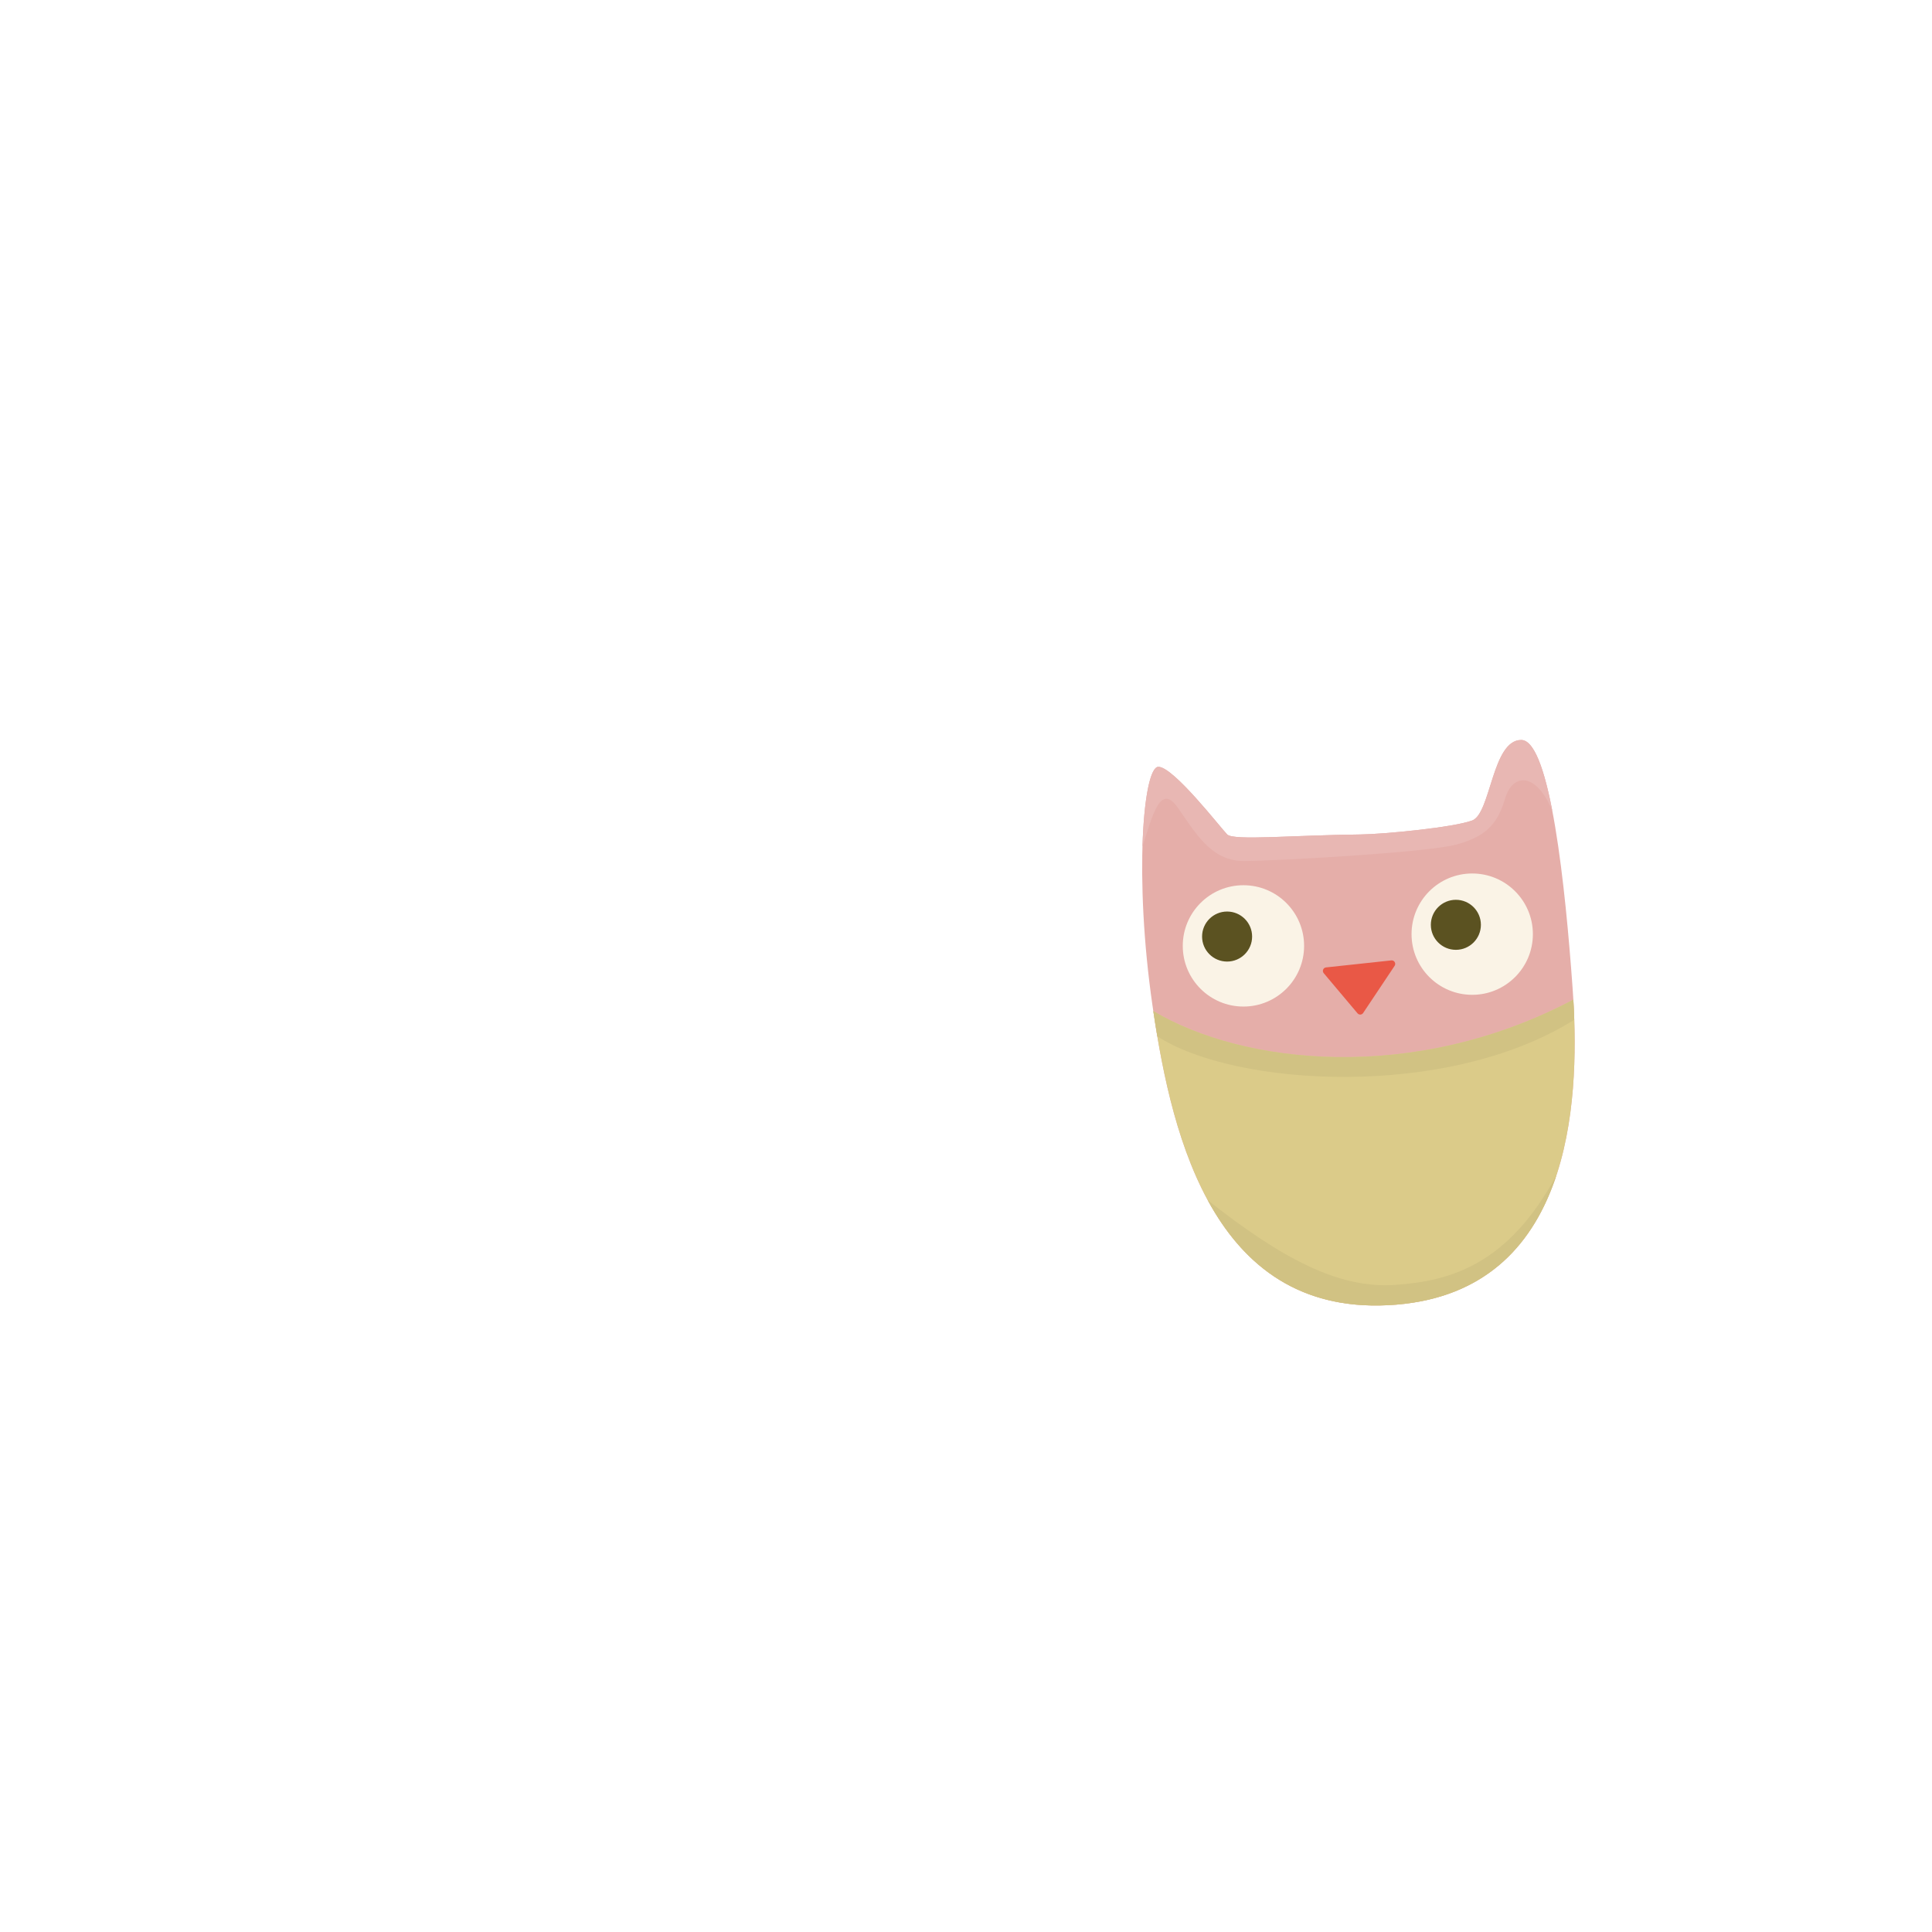
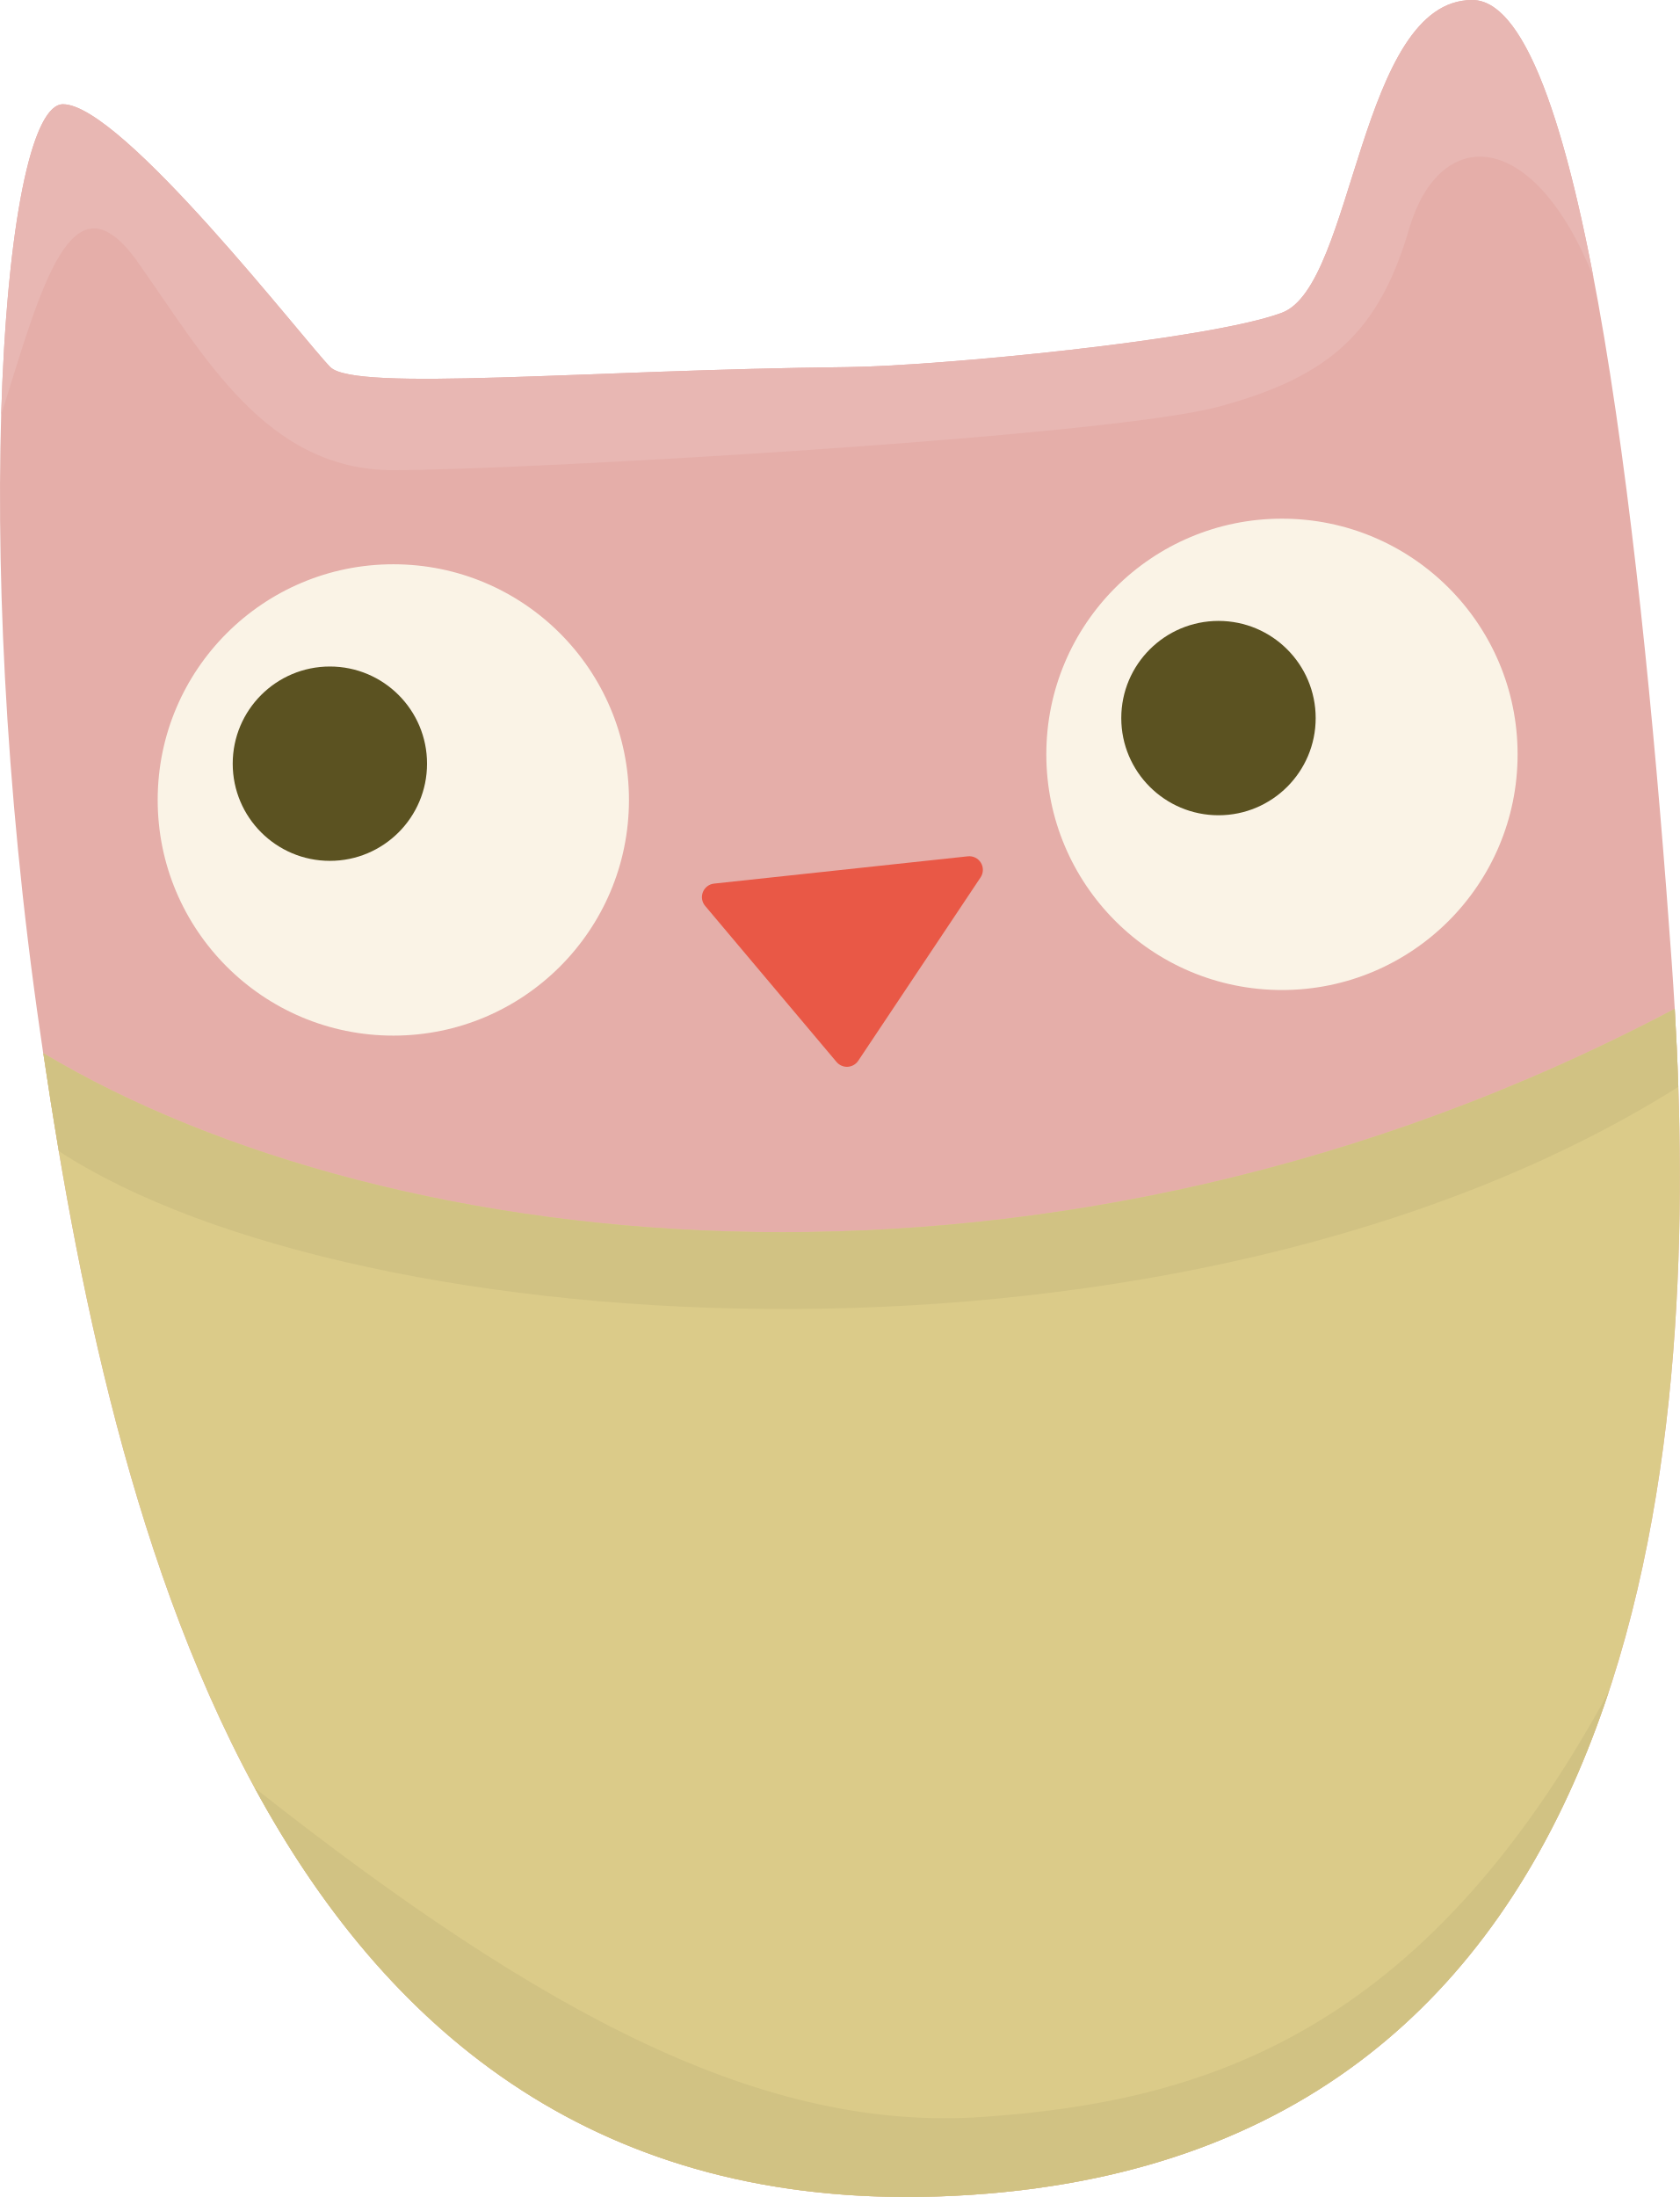
- <svg xmlns="http://www.w3.org/2000/svg" version="1.1" id="Layer_2" x="0px" y="0px" width="828px" height="828px" viewBox="0 0 828 828" enable-background="new 0 0 828 828" xml:space="preserve">
-   <path display="none" fill="#DBCB89" d="M-249.238,235.528c1.843,0,1.949,12.287,1.545,31.947  c-0.453,22.05-1.545,53.374-1.545,87.039c0,3.217,0.044,6.581,0.1,10.066c-8.58,8.581-36.489,17.217-65.48,20.445  c-7.665,0.861-15.408,1.341-22.882,1.341s-15.217-0.48-22.881-1.341c-28.993-3.229-56.901-11.865-65.481-20.445  c0.056-3.485,0.1-6.849,0.1-10.066c0-34.68-1.16-66.875-1.584-89.007c-0.355-18.509-0.196-29.979,1.584-29.979  c3.911,0,10.055,3.352,20.669,20.11c10.614,16.759,31.841,14.524,67.593,14.524s56.979,2.235,67.593-14.524  C-259.293,238.88-253.148,235.528-249.238,235.528z" />
-   <path display="none" fill="#BC9345" d="M-247.641,541.497c0.338-18.117,0.162-29.313-1.597-29.313  c-3.911,0-10.055,3.352-20.669,20.11s-31.841,14.524-67.593,14.524s-56.979,2.234-67.593-14.524s-16.758-20.11-20.669-20.11  c-1.886,0-1.953,12.87-1.516,33.342c0.469,21.966,1.516,52.683,1.516,85.645c0,3.218-0.044,6.58-0.1,10.065  c-0.226,12.504-0.739,26.614-0.738,41.265c0.002,24.462,1.437,50.428,8.033,72.929c10.155,34.725,32.612,61.203,81.067,61.203  s70.911-26.479,81.079-61.203c6.904-23.577,8.146-50.958,8.013-76.428c-0.07-13.395-0.521-26.26-0.729-37.766  c-0.056-3.485-0.1-6.848-0.1-10.065C-249.238,596.141-248.055,563.646-247.641,541.497z" />
-   <path display="none" fill="#DBCB89" d="M-48.324,536c-0.01-6.277-0.235-12.198-0.546-17.546c-0.107-1.757-0.213-3.447-0.33-5.069  c-2.913-40.865-9.226-103.017-21.365-103.017s-12.625,30.59-20.394,33.504c-7.769,2.913-36.874,5.72-46.614,5.826  c-27.677,0.282-52.684,2.671-55.354,0c-2.671-2.67-22.336-28.162-28.648-28.162c-3.6,0-6.41,15.001-6.72,37.799  c-0.233,17.18,0.953,38.788,4.292,61.741c0.106,0.71,0.204,1.418,0.31,2.127h0.01c7.593,51.084,24.449,122.157,92.018,122.54  c2.95,0.017,5.997-0.102,9.145-0.362C-58.548,640.085-48.256,579.5-48.324,536z" />
-   <path display="none" fill="#DBCB89" d="M-466.219,845.594c-0.092-13.709-1.934-27.902-3.872-29.84  c-4.227-2.645-8.629-4.898-13.3-6.8c-10.52-34.059-31.436-47.028-49.665-51.885c3.214-4.6,5.095-10.189,5.095-16.235  c0-15.696-12.721-28.418-28.418-28.418c-15.697,0-28.418,12.722-28.418,28.418c0,6.046,1.88,11.636,5.095,16.235  c-18.229,4.846-39.134,17.826-49.665,51.885c-4.671,1.901-9.073,4.155-13.3,6.8c-1.828,1.828-3.426,14.925-3.542,28.251  c-0.13,14.924,1.598,30.136,6.942,30.136h0.514c0,0-0.4,8.764-0.514,14.467c-0.94,47.381,5.198,92.055,14.685,105.405  c13.951,19.635,41.335,19.118,68.203,19.118c26.868,0,54.253,0.517,68.204-19.118c9.486-13.351,15.625-58.024,14.684-105.405  c-0.113-5.703-0.591-15.91-0.591-15.91s0.905-0.17,1.24-0.17C-467.783,872.527-466.127,859.303-466.219,845.594z" />
-   <path display="none" fill="#9CD6C4" d="M-466.217,518.999c-0.065-13.809-1.921-28.212-3.874-30.165  c-4.227-2.645-8.629-4.898-13.3-6.8c-10.52-34.06-31.436-47.028-49.665-51.886c3.214-4.599,5.095-10.188,5.095-16.234  c0-15.697-12.721-28.418-28.418-28.418c-15.697,0-28.418,12.721-28.418,28.418c0,6.046,1.88,11.636,5.095,16.234  c-18.229,4.846-39.134,17.826-49.665,51.886c-4.671,1.901-9.073,4.155-13.3,6.8c-1.916,1.916-3.579,16.205-3.549,30.166  c0.031,14.282,1.833,28.221,6.949,28.221h0.514l0.147-2.697c2.531-8.712,8.38-14.57,16.048-18.487  c5.425-2.79,11.77-4.608,18.508-5.787c4.805-0.837,9.807-1.354,14.809-1.653c6.355-0.393,12.721-0.454,18.683-0.424  c5.095,0.021,9.9,0.114,14.178,0.114s9.083-0.093,14.178-0.114c5.963-0.03,12.328,0.031,18.683,0.424  c5.002,0.3,10.003,0.816,14.809,1.653c6.738,1.179,13.083,2.997,18.508,5.787c7.667,3.917,13.517,9.775,16.048,18.487l0.071,1.254  c0,0,0.905-0.169,1.24-0.169C-467.823,545.608-466.153,532.592-466.217,518.999z" />
-   <path display="none" fill="#E5E3C0" d="M-466.219,325.73c-0.092-13.709-1.934-27.902-3.872-29.84c-4.227-2.646-8.629-4.898-13.3-6.8  c-18.177-7.451-40.519-9.734-72.988-9.734s-54.811,2.284-72.988,9.734c-4.671,1.901-9.073,4.154-13.3,6.8  c-1.97,1.971-3.673,17.032-3.542,31.362c0.127,13.854,1.969,27.024,6.942,27.024h0.514l0.147-2.697  c2.531-8.711,8.38-14.57,16.048-18.487c-0.031,0.506-0.042,1.013-0.042,1.529c0,14.839,12.029,26.868,26.868,26.868  c14.839,0,26.868-12.029,26.868-26.868c0-3.307-0.599-6.469-1.695-9.394c5.095,0.021,9.9,0.114,14.178,0.114  s9.083-0.093,14.178-0.114c-1.095,2.925-1.695,6.086-1.695,9.394c0,14.839,12.029,26.868,26.868,26.868s26.868-12.029,26.868-26.868  c0-0.517-0.01-1.023-0.041-1.529c7.667,3.917,13.517,9.775,16.048,18.487l0.071,1.254c0,0,0.905-0.169,1.24-0.169  C-467.783,352.664-466.127,339.439-466.219,325.73z" />
-   <path display="none" fill="#5B5221" d="M-466.219,240.005c-0.092-13.709-1.934-27.902-3.872-29.84  c-4.227-2.646-8.629-4.899-13.3-6.8c-18.177-7.451-40.519-9.734-72.988-9.734s-54.811,2.284-72.988,9.734  c-4.671,1.901-9.073,4.154-13.3,6.8c-1.935,1.935-3.612,16.493-3.547,30.586c0.065,14.133,1.882,27.799,6.947,27.799h0.514  l0.147-2.697c2.531-8.711,8.38-14.57,16.048-18.487c5.425-2.791,11.77-4.609,18.508-5.787c-1.715,1.953-2.759,4.516-2.759,7.316  c0,6.118,4.96,11.078,11.078,11.078c6.117,0,11.078-4.96,11.078-11.078c0-3.7-1.809-6.965-4.588-8.97  c6.355-0.392,12.721-0.454,18.683-0.423c5.095,0.021,9.9,0.113,14.178,0.113s9.083-0.093,14.178-0.113  c5.963-0.031,12.328,0.031,18.683,0.423c-2.78,2.005-4.588,5.271-4.588,8.97c0,6.118,4.96,11.078,11.078,11.078  s11.078-4.96,11.078-11.078c0-2.8-1.043-5.363-2.759-7.316c6.738,1.178,13.083,2.997,18.508,5.787  c7.667,3.917,13.517,9.776,16.048,18.487l0.071,1.254c0,0,0.905-0.169,1.24-0.169C-467.783,266.938-466.127,253.714-466.219,240.005  z" />
-   <path display="none" fill="#7FBB7E" d="M-540.685,158.977c-5.125,7.368-13.661,12.184-23.323,12.184  c-9.662,0-18.198-4.816-23.323-12.184c-3.214-4.599-5.095-10.189-5.095-16.234c0-15.697,12.721-28.418,28.418-28.418  c15.697,0,28.418,12.721,28.418,28.418C-535.589,148.788-537.47,154.378-540.685,158.977z M-466.218,106.251  c-0.078-13.764-1.927-28.072-3.873-30.019c-4.227-2.646-8.629-4.898-13.3-6.799c-18.177-7.451-40.519-9.735-72.988-9.735  s-54.811,2.284-72.988,9.735c-4.671,1.901-9.073,4.154-13.3,6.799c-1.938,1.938-3.617,16.535-3.547,30.646s1.889,27.74,6.947,27.74  h0.514l0.147-2.697c2.531-8.711,8.38-14.57,16.048-18.487c5.425-2.791,11.77-4.609,18.508-5.787  c4.805-0.837,9.807-1.354,14.809-1.654c6.355-0.393,12.721-0.455,18.683-0.423c5.095,0.021,9.9,0.114,14.178,0.114  s9.083-0.093,14.178-0.114c5.963-0.031,12.328,0.031,18.683,0.423c5.002,0.3,10.003,0.816,14.809,1.654  c6.738,1.178,13.083,2.997,18.508,5.787c7.667,3.917,13.517,9.776,16.048,18.487l0.071,1.254c0,0,0.905-0.169,1.24-0.169  C-467.805,133.007-466.141,119.896-466.218,106.251z" />
-   <path display="none" fill="#E95846" d="M-613.577,17.63c0.21,0.635-0.008,1.331-0.545,1.731l-14.809,11.026  c-0.549,0.408-1.304,0.408-1.853,0l-14.808-11.026c-0.39-0.291-0.612-0.737-0.624-1.204c-0.004-0.176,0.021-0.354,0.079-0.527  c0.209-0.636,0.801-1.063,1.471-1.063h29.617C-614.378,16.568-613.787,16.995-613.577,17.63z M-466.215,16.568h-0.007v0.007h0.007  V16.568z" />
-   <path display="none" fill="#D6A64F" d="M-480.345,569.096c0.108,5.434,0.123,10.831,0.05,16.15  c-0.562,41.063-6.335,77.435-14.734,89.254c-13.951,19.635-41.335,19.118-68.203,19.118c-26.868,0-54.253,0.517-68.204-19.118  c-8.364-11.771-14.125-47.887-14.727-88.74c-0.081-5.485-0.069-11.056,0.042-16.664c12.163,8.257,49.303,18.084,82.888,18.084  S-492.508,577.353-480.345,569.096z M-466.215,645.74h-0.007v0.008h0.007V645.74z" />
-   <path display="none" fill="#E95846" d="M-396.379,96.89c0.277,0.584,0.192,1.279-0.217,1.779l-13.966,17.072  c-0.318,0.39-0.794,0.614-1.297,0.614c-0.503,0-0.979-0.225-1.297-0.614l-13.966-17.072c-0.238-0.291-0.366-0.648-0.377-1.011  c-0.008-0.26,0.045-0.524,0.161-0.768c0.277-0.584,0.868-0.958,1.514-0.958h13.965h13.966  C-397.247,95.932-396.656,96.306-396.379,96.89z M-247.5,104.932h-0.007v0.007h0.007V104.932z" />
-   <path display="none" fill="#5B5221" d="M-415.522,136.952c6.614,0,11.977,5.362,11.977,11.977c0,6.614-5.363,11.977-11.977,11.977  s-11.978-5.363-11.978-11.977C-427.5,142.314-422.136,136.952-415.522,136.952z M-394.234,148.928  c0,6.614,5.364,11.977,11.978,11.977c6.614,0,11.977-5.363,11.977-11.977c0-6.614-5.362-11.977-11.977-11.977  C-388.871,136.952-394.234,142.314-394.234,148.928z M-247.5,148.925h-0.007v0.007h0.007V148.925z" />
-   <path display="none" fill="#E1DFBD" d="M-398.452,168.142c16.044,0,29.048,13.004,29.048,29.048  c0,16.043-13.004,29.048-29.048,29.048c-16.043,0-29.048-13.005-29.048-29.048C-427.5,181.146-414.495,168.142-398.452,168.142z   M-324.714,168.142c16.044,0,29.048,13.004,29.048,29.048c0,16.043-13.004,29.048-29.048,29.048  c-16.043,0-29.048-13.005-29.048-29.048C-353.762,181.146-340.757,168.142-324.714,168.142z M-247.5,192.072h-0.007v0.007h0.007  V192.072z" />
-   <path display="none" fill="#D6A64F" d="M-267.417,400.866c-5.048,33.005-10.018,77.642-26.483,111.318  c-22.03-16.564-47.496-67.341-41.511-102.237C-306.292,411.667-277.324,407.873-267.417,400.866z M-427.5,401.11  c5.632,32.911,11.39,77.453,28.46,110.831c21.722-16.95,46.287-68.168,39.685-102.953  C-388.441,411.221-417.471,407.941-427.5,401.11z M-247.5,444.982h-0.007v0.007h0.007V444.982z" />
-   <path display="none" fill="#E95846" d="M-198.463,171.781l-13.11,19.647c-0.254,0.38-0.674,0.62-1.131,0.646  c-0.456,0.025-0.9-0.167-1.195-0.517l-14.082-16.723c-0.229-0.273-0.347-0.614-0.342-0.958c0.002-0.176,0.037-0.353,0.105-0.522  c0.201-0.501,0.66-0.848,1.196-0.906l27.191-2.923c0.563-0.061,1.108,0.208,1.402,0.693  C-198.136,170.702-198.149,171.31-198.463,171.781z M-48.323,180.792h-0.007v0.007h0.007V180.792z" />
-   <path display="none" fill="#5B5221" d="M-217.912,198.13c5.749,0,10.41,4.661,10.41,10.41s-4.661,10.411-10.41,10.411  s-10.411-4.662-10.411-10.411S-223.661,198.13-217.912,198.13z M-199.408,208.54c0,5.749,4.662,10.411,10.411,10.411  s10.411-4.662,10.411-10.411s-4.662-10.41-10.411-10.41S-199.408,202.791-199.408,208.54z M-48.323,208.537h-0.007v0.007h0.007  V208.537z" />
-   <path display="none" fill="#E1DFBD" d="M-203.074,229.669c13.945,0,25.249,11.303,25.249,25.249c0,13.945-11.304,25.25-25.249,25.25  s-25.25-11.304-25.25-25.25C-228.323,240.973-217.019,229.669-203.074,229.669z M-138.979,229.669  c13.946,0,25.25,11.303,25.25,25.249c0,13.945-11.304,25.25-25.25,25.25c-13.945,0-25.25-11.304-25.25-25.25  C-164.229,240.973-152.925,229.669-138.979,229.669z M-48.323,254.915h-0.007v0.007h0.007V254.915z" />
-   <path display="none" fill="#E5AEA9" d="M-48.87,383.561h-0.009c-66.668,35.262-137.726,26.9-174.803,4.749h-0.01  c-0.106-0.709-0.204-1.417-0.31-2.127c-3.238-22.264-4.452-43.263-4.309-60.183c0.2-23.671,3.056-39.358,6.737-39.358  c6.313,0,25.978,25.492,28.648,28.163c2.67,2.67,27.677,0.282,55.354,0c9.741-0.106,38.845-2.914,46.614-5.827  c7.769-2.914,8.254-33.504,20.394-33.504c9.21,0,15.066,35.775,18.628,70.887c1.133,11.168,2.034,22.269,2.737,32.13  C-49.083,380.113-48.977,381.803-48.87,383.561z M-48.323,300.886h-0.007v0.007h0.007V300.886z" />
-   <g>
-     <path fill="#E5AEA9" d="M674.29,428.43c-0.11-1.81-0.22-3.55-0.34-5.22c-3-42.08-9.5-106.08-22-106.08s-13,31.5-21,34.5   s-37.97,5.89-48,6c-28.5,0.29-54.25,2.75-57,0s-23-29-29.5-29s-10.5,47.5-2.5,102.5c0.109,0.73,0.21,1.46,0.319,2.19h0.011   c8.16,54.899,26.71,132.22,104.17,125.81C673.83,552.89,676.83,472.1,674.29,428.43z" />
-     <path fill="#E8B7B3" d="M651.95,317.13c-12.5,0-13,31.5-21,34.5s-37.97,5.89-48,6c-28.5,0.29-54.25,2.75-57,0s-23-29-29.5-29   c-3.46,0-6.21,13.43-6.82,34.28c4.44-14.17,7.771-27.14,15.04-16.91c7.33,10.33,14.13,23,28.23,23c14.1,0,78.659-3.67,91.05-7   c12.38-3.33,17.72-8.33,21.05-19.67c3.33-11.33,13.62-11.3,20.31,5.35C661.9,329.85,657.52,317.13,651.95,317.13z" />
-     <path fill="#FAF3E6" d="M558.9,405.38c0,14.36-11.641,26-26,26c-14.36,0-26-11.64-26-26c0-14.36,11.64-26,26-26   C547.26,379.38,558.9,391.02,558.9,405.38z M630.95,374.35c-14.36,0-26,11.64-26,26s11.64,26,26,26c14.35,0,26-11.64,26-26   S645.3,374.35,630.95,374.35z" />
-     <path fill="#DBCB89" d="M674.29,428.43c2.54,43.67-0.46,124.46-75.84,130.7c-77.46,6.41-96.01-70.91-104.17-125.81   c38.18,22.81,111.35,31.42,180-4.891H674.29z" />
-     <g>
+ <svg xmlns="http://www.w3.org/2000/svg" version="1.1" id="Layer_2" x="0px" y="0px" viewBox="0 0 185.352 242.374" enable-background="new 0 0 828 828" xml:space="preserve" width="100%" height="100%">
+   <defs id="defs62" />
+   <path display="none" d="m -738.739,-81.602 c 1.843,0 1.949,12.287 1.545,31.947 -0.453,22.05 -1.545,53.374 -1.545,87.039 0,3.217 0.044,6.581 0.1,10.066 -8.58,8.581 -36.489,17.217 -65.48,20.445 -7.665,0.861 -15.408,1.341 -22.882,1.341 -7.474,0 -15.217,-0.48 -22.881,-1.341 -28.993,-3.229 -56.901,-11.865 -65.481,-20.445 0.056,-3.485 0.1,-6.849 0.1,-10.066 0,-34.68 -1.16,-66.875 -1.584,-89.007 -0.355,-18.509 -0.196,-29.979 1.584,-29.979 3.911,0 10.055,3.352 20.669,20.11 10.614,16.759 31.841,14.524 67.593,14.524 35.752,0 56.979,2.235 67.593,-14.524 10.614,-16.758 16.759,-20.11 20.669,-20.11 z" id="path3" style="fill:#dbcb89;display:none" />
+   <path display="none" d="m -737.142,224.367 c 0.338,-18.117 0.162,-29.313 -1.597,-29.313 -3.911,0 -10.055,3.352 -20.669,20.11 -10.614,16.758 -31.841,14.524 -67.593,14.524 -35.752,0 -56.979,2.234 -67.593,-14.524 -10.614,-16.758 -16.758,-20.11 -20.669,-20.11 -1.886,0 -1.953,12.87 -1.516,33.342 0.469,21.966 1.516,52.683 1.516,85.645 0,3.218 -0.044,6.58 -0.1,10.065 -0.226,12.504 -0.739,26.614 -0.738,41.265 0.002,24.462 1.437,50.428 8.033,72.929 10.155,34.725 32.612,61.203 81.067,61.203 48.455,0 70.911,-26.479 81.079,-61.203 6.904,-23.577 8.146,-50.958 8.013,-76.428 -0.07,-13.395 -0.521,-26.26 -0.729,-37.766 -0.056,-3.485 -0.1,-6.848 -0.1,-10.065 -10e-4,-35.03 1.182,-67.525 1.596,-89.674 z" id="path5" style="fill:#bc9345;display:none" />
+   <path display="none" d="m -537.825,218.87 c -0.01,-6.277 -0.235,-12.198 -0.546,-17.546 -0.107,-1.757 -0.213,-3.447 -0.33,-5.069 -2.913,-40.865 -9.226,-103.017 -21.365,-103.017 -12.139,0 -12.625,30.59 -20.394,33.504 -7.769,2.913 -36.874,5.72 -46.614,5.826 -27.677,0.282 -52.684,2.671 -55.354,0 -2.671,-2.67 -22.336,-28.162 -28.648,-28.162 -3.6,0 -6.41,15.001 -6.72,37.799 -0.233,17.18 0.953,38.788 4.292,61.741 0.106,0.71 0.204,1.418 0.31,2.127 h 0.01 c 7.593,51.084 24.449,122.157 92.018,122.54 2.95,0.017 5.997,-0.102 9.145,-0.362 63.972,-5.296 74.264,-65.881 74.196,-109.381 z" id="path7" style="fill:#dbcb89;display:none" />
+   <path display="none" d="m -955.72,528.464 c -0.092,-13.709 -1.934,-27.902 -3.872,-29.84 -4.227,-2.645 -8.629,-4.898 -13.3,-6.8 -10.52,-34.059 -31.436,-47.028 -49.665,-51.885 3.214,-4.6 5.095,-10.189 5.095,-16.235 0,-15.696 -12.721,-28.418 -28.418,-28.418 -15.697,0 -28.418,12.722 -28.418,28.418 0,6.046 1.88,11.636 5.095,16.235 -18.229,4.846 -39.134,17.826 -49.665,51.885 -4.671,1.901 -9.073,4.155 -13.3,6.8 -1.828,1.828 -3.426,14.925 -3.542,28.251 -0.13,14.924 1.598,30.136 6.942,30.136 h 0.514 c 0,0 -0.4,8.764 -0.514,14.467 -0.94,47.381 5.198,92.055 14.685,105.405 13.951,19.635 41.335,19.118 68.203,19.118 26.868,0 54.253,0.517 68.204,-19.118 9.486,-13.351 15.625,-58.024 14.684,-105.405 -0.113,-5.703 -0.591,-15.91 -0.591,-15.91 0,0 0.905,-0.17 1.24,-0.17 5.059,-10e-4 6.715,-13.225 6.623,-26.934 z" id="path9" style="fill:#dbcb89;display:none" />
+   <path display="none" d="m -955.718,201.869 c -0.065,-13.809 -1.921,-28.212 -3.874,-30.165 -4.227,-2.645 -8.629,-4.898 -13.3,-6.8 -10.52,-34.06 -31.436,-47.028 -49.665,-51.886 3.214,-4.599 5.095,-10.188 5.095,-16.234 0,-15.697 -12.721,-28.418 -28.418,-28.418 -15.697,0 -28.418,12.721 -28.418,28.418 0,6.046 1.88,11.636 5.095,16.234 -18.229,4.846 -39.134,17.826 -49.665,51.886 -4.671,1.901 -9.073,4.155 -13.3,6.8 -1.916,1.916 -3.579,16.205 -3.549,30.166 0.031,14.282 1.833,28.221 6.949,28.221 h 0.514 l 0.147,-2.697 c 2.531,-8.712 8.38,-14.57 16.048,-18.487 5.425,-2.79 11.77,-4.608 18.508,-5.787 4.805,-0.837 9.807,-1.354 14.809,-1.653 6.355,-0.393 12.721,-0.454 18.683,-0.424 5.095,0.021 9.9,0.114 14.178,0.114 4.278,0 9.083,-0.093 14.178,-0.114 5.963,-0.03 12.328,0.031 18.683,0.424 5.002,0.3 10.003,0.816 14.809,1.653 6.738,1.179 13.083,2.997 18.508,5.787 7.667,3.917 13.517,9.775 16.048,18.487 l 0.071,1.254 c 0,0 0.905,-0.169 1.24,-0.169 5.02,-0.001 6.69,-13.017 6.626,-26.61 z" id="path11" style="fill:#9cd6c4;display:none" />
+   <path display="none" d="m -955.72,8.6 c -0.092,-13.709 -1.934,-27.902 -3.872,-29.84 -4.227,-2.646 -8.629,-4.898 -13.3,-6.8 -18.177,-7.451 -40.519,-9.734 -72.988,-9.734 -32.469,0 -54.811,2.284 -72.988,9.734 -4.671,1.901 -9.073,4.154 -13.3,6.8 -1.97,1.971 -3.673,17.032 -3.542,31.362 0.127,13.854 1.969,27.024 6.942,27.024 h 0.514 l 0.147,-2.697 c 2.531,-8.711 8.38,-14.57 16.048,-18.487 -0.031,0.506 -0.042,1.013 -0.042,1.529 0,14.839 12.029,26.868 26.868,26.868 14.839,0 26.868,-12.029 26.868,-26.868 0,-3.307 -0.599,-6.469 -1.695,-9.394 5.095,0.021 9.9,0.114 14.178,0.114 4.278,0 9.083,-0.093 14.178,-0.114 -1.095,2.925 -1.695,6.086 -1.695,9.394 0,14.839 12.029,26.868 26.868,26.868 14.839,0 26.868,-12.029 26.868,-26.868 0,-0.517 -0.01,-1.023 -0.041,-1.529 7.667,3.917 13.517,9.775 16.048,18.487 l 0.071,1.254 c 0,0 0.905,-0.169 1.24,-0.169 5.061,0 6.717,-13.225 6.625,-26.934 z" id="path13" style="fill:#e5e3c0;display:none" />
+   <path display="none" d="m -955.72,-77.125 c -0.092,-13.709 -1.934,-27.902 -3.872,-29.84 -4.227,-2.646 -8.629,-4.899 -13.3,-6.8 -18.177,-7.451 -40.519,-9.734 -72.988,-9.734 -32.469,0 -54.811,2.284 -72.988,9.734 -4.671,1.901 -9.073,4.154 -13.3,6.8 -1.935,1.935 -3.612,16.493 -3.547,30.586 0.065,14.133 1.882,27.799 6.947,27.799 h 0.514 l 0.147,-2.697 c 2.531,-8.711 8.38,-14.57 16.048,-18.487 5.425,-2.791 11.77,-4.609 18.508,-5.787 -1.715,1.953 -2.759,4.516 -2.759,7.316 0,6.118 4.96,11.078 11.078,11.078 6.117,0 11.078,-4.96 11.078,-11.078 0,-3.7 -1.809,-6.965 -4.588,-8.97 6.355,-0.392 12.721,-0.454 18.683,-0.423 5.095,0.021 9.9,0.113 14.178,0.113 4.278,0 9.083,-0.093 14.178,-0.113 5.963,-0.031 12.328,0.031 18.683,0.423 -2.78,2.005 -4.588,5.271 -4.588,8.97 0,6.118 4.96,11.078 11.078,11.078 6.118,0 11.078,-4.96 11.078,-11.078 0,-2.8 -1.043,-5.363 -2.759,-7.316 6.738,1.178 13.083,2.997 18.508,5.787 7.667,3.917 13.517,9.776 16.048,18.487 l 0.071,1.254 c 0,0 0.905,-0.169 1.24,-0.169 5.06,0 6.716,-13.224 6.624,-26.933 z" id="path15" style="fill:#5b5221;display:none" />
+   <path display="none" d="m -1030.186,-158.153 c -5.125,7.368 -13.661,12.184 -23.323,12.184 -9.662,0 -18.198,-4.816 -23.323,-12.184 -3.214,-4.599 -5.095,-10.189 -5.095,-16.234 0,-15.697 12.721,-28.418 28.418,-28.418 15.697,0 28.418,12.721 28.418,28.418 10e-4,6.045 -1.88,11.635 -5.095,16.234 z m 74.467,-52.726 c -0.078,-13.764 -1.927,-28.072 -3.873,-30.019 -4.227,-2.646 -8.629,-4.898 -13.3,-6.799 -18.177,-7.451 -40.519,-9.735 -72.988,-9.735 -32.469,0 -54.811,2.284 -72.988,9.735 -4.671,1.901 -9.073,4.154 -13.3,6.799 -1.938,1.938 -3.617,16.535 -3.547,30.646 0.07,14.111 1.889,27.74 6.947,27.74 h 0.514 l 0.147,-2.697 c 2.531,-8.711 8.38,-14.57 16.048,-18.487 5.425,-2.791 11.77,-4.609 18.508,-5.787 4.805,-0.837 9.807,-1.354 14.809,-1.654 6.355,-0.393 12.721,-0.455 18.683,-0.423 5.095,0.021 9.9,0.114 14.178,0.114 4.278,0 9.083,-0.093 14.178,-0.114 5.963,-0.031 12.328,0.031 18.683,0.423 5.002,0.3 10.003,0.816 14.809,1.654 6.738,1.178 13.083,2.997 18.508,5.787 7.667,3.917 13.517,9.776 16.048,18.487 l 0.071,1.254 c 0,0 0.905,-0.169 1.24,-0.169 5.038,0.001 6.702,-13.11 6.625,-26.755 z" id="path17" style="fill:#7fbb7e;display:none" />
+   <path display="none" d="m -1103.078,-299.5 c 0.21,0.635 -0.01,1.331 -0.545,1.731 l -14.809,11.026 c -0.549,0.408 -1.304,0.408 -1.853,0 l -14.808,-11.026 c -0.39,-0.291 -0.612,-0.737 -0.624,-1.204 -0,-0.176 0.021,-0.354 0.079,-0.527 0.209,-0.636 0.801,-1.063 1.471,-1.063 h 29.617 c 0.671,10e-4 1.262,0.428 1.472,1.063 z m 147.362,-1.062 h -0.007 v 0.007 h 0.007 v -0.007 z" id="path19" style="fill:#e95846;display:none" />
+   <path display="none" d="m -969.846,251.966 c 0.108,5.434 0.123,10.831 0.05,16.15 -0.562,41.063 -6.335,77.435 -14.734,89.254 -13.951,19.635 -41.335,19.118 -68.203,19.118 -26.868,0 -54.253,0.517 -68.204,-19.118 -8.364,-11.771 -14.125,-47.887 -14.727,-88.74 -0.081,-5.485 -0.069,-11.056 0.042,-16.664 12.163,8.257 49.303,18.084 82.888,18.084 33.585,0 70.725,-9.827 82.888,-18.084 z m 14.13,76.644 h -0.007 v 0.008 h 0.007 v -0.008 z" id="path21" style="fill:#d6a64f;display:none" />
+   <path display="none" d="m -885.88,-220.24 c 0.277,0.584 0.192,1.279 -0.217,1.779 l -13.966,17.072 c -0.318,0.39 -0.794,0.614 -1.297,0.614 -0.503,0 -0.979,-0.225 -1.297,-0.614 l -13.966,-17.072 c -0.238,-0.291 -0.366,-0.648 -0.377,-1.011 -0.008,-0.26 0.045,-0.524 0.161,-0.768 0.277,-0.584 0.868,-0.958 1.514,-0.958 h 13.965 13.966 c 0.646,0 1.237,0.374 1.514,0.958 z m 148.879,8.042 h -0.007 v 0.007 h 0.007 v -0.007 z" id="path23" style="fill:#e95846;display:none" />
+   <path display="none" d="m -905.023,-180.178 c 6.614,0 11.977,5.362 11.977,11.977 0,6.614 -5.363,11.977 -11.977,11.977 -6.614,0 -11.978,-5.363 -11.978,-11.977 0,-6.615 5.364,-11.977 11.978,-11.977 z m 21.288,11.976 c 0,6.614 5.364,11.977 11.978,11.977 6.614,0 11.977,-5.363 11.977,-11.977 0,-6.614 -5.362,-11.977 -11.977,-11.977 -6.615,0.001 -11.978,5.363 -11.978,11.977 z m 146.734,-0.003 h -0.007 v 0.007 h 0.007 v -0.007 z" id="path25" style="fill:#5b5221;display:none" />
+   <path display="none" d="m -887.953,-148.988 c 16.044,0 29.048,13.004 29.048,29.048 0,16.043 -13.004,29.048 -29.048,29.048 -16.043,0 -29.048,-13.005 -29.048,-29.048 0,-16.044 13.005,-29.048 29.048,-29.048 z m 73.738,0 c 16.044,0 29.048,13.004 29.048,29.048 0,16.043 -13.004,29.048 -29.048,29.048 -16.043,0 -29.048,-13.005 -29.048,-29.048 0,-16.044 13.005,-29.048 29.048,-29.048 z m 77.214,23.93 h -0.007 v 0.007 h 0.007 v -0.007 z" id="path27" style="fill:#e1dfbd;display:none" />
+   <path display="none" d="m -756.918,83.736 c -5.048,33.005 -10.018,77.642 -26.483,111.318 -22.03,-16.564 -47.496,-67.341 -41.511,-102.237 29.119,1.72 58.087,-2.074 67.994,-9.081 z m -160.083,0.244 c 5.632,32.911 11.39,77.453 28.46,110.831 21.722,-16.95 46.287,-68.168 39.685,-102.953 -29.086,2.233 -58.116,-1.047 -68.145,-7.878 z m 180,43.872 h -0.007 v 0.007 h 0.007 v -0.007 z" id="path29" style="fill:#d6a64f;display:none" />
+   <path display="none" d="m -687.964,-145.349 -13.11,19.647 c -0.254,0.38 -0.674,0.62 -1.131,0.646 -0.456,0.025 -0.9,-0.167 -1.195,-0.517 l -14.082,-16.723 c -0.229,-0.273 -0.347,-0.614 -0.342,-0.958 0.002,-0.176 0.037,-0.353 0.105,-0.522 0.201,-0.501 0.66,-0.848 1.196,-0.906 l 27.191,-2.923 c 0.563,-0.061 1.108,0.208 1.402,0.693 0.293,0.484 0.28,1.092 -0.034,1.563 z m 150.14,9.011 h -0.007 v 0.007 h 0.007 v -0.007 z" id="path31" style="fill:#e95846;display:none" />
+   <path display="none" d="m -707.413,-119 c 5.749,0 10.41,4.661 10.41,10.41 0,5.749 -4.661,10.411 -10.41,10.411 -5.749,0 -10.411,-4.662 -10.411,-10.411 0,-5.749 4.662,-10.41 10.411,-10.41 z m 18.504,10.41 c 0,5.749 4.662,10.411 10.411,10.411 5.749,0 10.411,-4.662 10.411,-10.411 0,-5.749 -4.662,-10.41 -10.411,-10.41 -5.749,0 -10.411,4.661 -10.411,10.41 z m 151.085,-0.003 h -0.007 v 0.007 h 0.007 v -0.007 z" id="path33" style="fill:#5b5221;display:none" />
+   <path display="none" d="m -692.575,-87.461 c 13.945,0 25.249,11.303 25.249,25.249 0,13.945 -11.304,25.25 -25.249,25.25 -13.945,0 -25.25,-11.304 -25.25,-25.25 10e-4,-13.945 11.305,-25.249 25.25,-25.249 z m 64.095,0 c 13.946,0 25.25,11.303 25.25,25.249 0,13.945 -11.304,25.25 -25.25,25.25 -13.945,0 -25.25,-11.304 -25.25,-25.25 0,-13.945 11.304,-25.249 25.25,-25.249 z m 90.656,25.246 h -0.007 v 0.007 h 0.007 v -0.007 z" id="path35" style="fill:#e1dfbd;display:none" />
+   <path display="none" d="m -538.371,66.431 h -0.009 c -66.668,35.262 -137.726,26.9 -174.803,4.749 h -0.01 c -0.106,-0.709 -0.204,-1.417 -0.31,-2.127 -3.238,-22.264 -4.452,-43.263 -4.309,-60.183 0.2,-23.671 3.056,-39.358 6.737,-39.358 6.313,0 25.978,25.492 28.648,28.163 2.67,2.67 27.677,0.282 55.354,0 9.741,-0.106 38.845,-2.914 46.614,-5.827 7.769,-2.914 8.254,-33.504 20.394,-33.504 9.21,0 15.066,35.775 18.628,70.887 1.133,11.168 2.034,22.269 2.737,32.13 0.116,1.622 0.222,3.312 0.329,5.07 z m 0.547,-82.675 h -0.007 v 0.007 h 0.007 v -0.007 z" id="path37" style="fill:#e5aea9;display:none" />
+   <g id="g39" transform="translate(-489.5014,-317.13)">
+     <path d="m 674.29,428.43 c -0.11,-1.81 -0.22,-3.55 -0.34,-5.22 -3,-42.08 -9.5,-106.08 -22,-106.08 -12.5,0 -13,31.5 -21,34.5 -8,3 -37.97,5.89 -48,6 -28.5,0.29 -54.25,2.75 -57,0 -2.75,-2.75 -23,-29 -29.5,-29 -6.5,0 -10.5,47.5 -2.5,102.5 0.109,0.73 0.21,1.46 0.319,2.19 h 0.011 c 8.16,54.899 26.71,132.22 104.17,125.81 75.38,-6.24 78.38,-87.03 75.84,-130.7 z" id="path41" style="fill:#e5aea9" />
+     <path d="m 651.95,317.13 c -12.5,0 -13,31.5 -21,34.5 -8,3 -37.97,5.89 -48,6 -28.5,0.29 -54.25,2.75 -57,0 -2.75,-2.75 -23,-29 -29.5,-29 -3.46,0 -6.21,13.43 -6.82,34.28 4.44,-14.17 7.771,-27.14 15.04,-16.91 7.33,10.33 14.13,23 28.23,23 14.1,0 78.659,-3.67 91.05,-7 12.38,-3.33 17.72,-8.33 21.05,-19.67 3.33,-11.33 13.62,-11.3 20.31,5.35 -3.41,-17.83 -7.79,-30.55 -13.36,-30.55 z" id="path43" style="fill:#e8b7b3" />
+     <path d="m 558.9,405.38 c 0,14.36 -11.641,26 -26,26 -14.36,0 -26,-11.64 -26,-26 0,-14.36 11.64,-26 26,-26 14.36,0 26,11.64 26,26 z m 72.05,-31.03 c -14.36,0 -26,11.64 -26,26 0,14.36 11.64,26 26,26 14.35,0 26,-11.64 26,-26 0,-14.36 -11.65,-26 -26,-26 z" id="path45" style="fill:#faf3e6" />
+     <path d="m 674.29,428.43 c 2.54,43.67 -0.46,124.46 -75.84,130.7 -77.46,6.41 -96.01,-70.91 -104.17,-125.81 38.18,22.81 111.35,31.42 180,-4.891 h 0.01 z" id="path47" style="fill:#dbcb89" />
+     <g id="g49">
      <g id="XMLID_7_">
-         <path fill="#D1C283" d="M667,503.77c-9.33,28.24-28.96,52.08-68.55,55.36c-41.141,3.4-65.67-16.81-80.84-44.75     c32.069,25.29,56.29,37.95,80.34,36.29C621.99,549,646.36,541.81,667,503.77z" />
-         <path fill="#D1C283" d="M674.29,428.43c0.16,2.73,0.3,5.61,0.39,8.61C620.03,471.38,529,465.67,495.99,444.12     c-0.62-3.68-1.19-7.28-1.71-10.8c38.18,22.81,111.35,31.42,180-4.891H674.29z" />
+         <path d="m 667,503.77 c -9.33,28.24 -28.96,52.08 -68.55,55.36 -41.141,3.4 -65.67,-16.81 -80.84,-44.75 32.069,25.29 56.29,37.95 80.34,36.29 24.04,-1.67 48.41,-8.86 69.05,-46.9 z" id="path52" style="fill:#d1c283" />
+         <path d="m 674.29,428.43 c 0.16,2.73 0.3,5.61 0.39,8.61 -54.65,34.34 -145.68,28.63 -178.69,7.08 -0.62,-3.68 -1.19,-7.28 -1.71,-10.8 38.18,22.81 111.35,31.42 180,-4.891 h 0.01 z" id="path54" style="fill:#d1c283" />
      </g>
    </g>
-     <path fill="#5B5221" d="M525.9,390.66c5.92,0,10.72,4.8,10.72,10.72s-4.8,10.72-10.72,10.72s-10.721-4.8-10.721-10.72   S519.98,390.66,525.9,390.66z M613.22,396.35c0,5.92,4.811,10.72,10.73,10.72s10.72-4.8,10.72-10.72s-4.8-10.72-10.72-10.72   S613.22,390.43,613.22,396.35z" />
-     <path fill="#E95846" d="M597.733,412.313c-0.303-0.499-0.863-0.776-1.443-0.714l-28,3.01c-0.552,0.059-1.024,0.417-1.231,0.933   c-0.207,0.515-0.113,1.1,0.244,1.524l14.5,17.221c0.304,0.36,0.761,0.558,1.23,0.532c0.471-0.026,0.903-0.273,1.165-0.665   l13.5-20.231C598.021,413.437,598.035,412.812,597.733,412.313z" />
+     <path d="m 525.9,390.66 c 5.92,0 10.72,4.8 10.72,10.72 0,5.92 -4.8,10.72 -10.72,10.72 -5.92,0 -10.721,-4.8 -10.721,-10.72 0,-5.92 4.801,-10.72 10.721,-10.72 z m 87.32,5.69 c 0,5.92 4.811,10.72 10.73,10.72 5.919,0 10.72,-4.8 10.72,-10.72 0,-5.92 -4.8,-10.72 -10.72,-10.72 -5.92,0 -10.73,4.8 -10.73,10.72 z" id="path56" style="fill:#5b5221" />
+     <path d="m 597.733,412.313 c -0.303,-0.499 -0.863,-0.776 -1.443,-0.714 l -28,3.01 c -0.552,0.059 -1.024,0.417 -1.231,0.933 -0.207,0.515 -0.113,1.1 0.244,1.524 l 14.5,17.221 c 0.304,0.36 0.761,0.558 1.23,0.532 0.471,-0.026 0.903,-0.273 1.165,-0.665 l 13.5,-20.231 c 0.323,-0.486 0.337,-1.111 0.035,-1.61 z" id="path58" style="fill:#e95846" />
  </g>
</svg>
